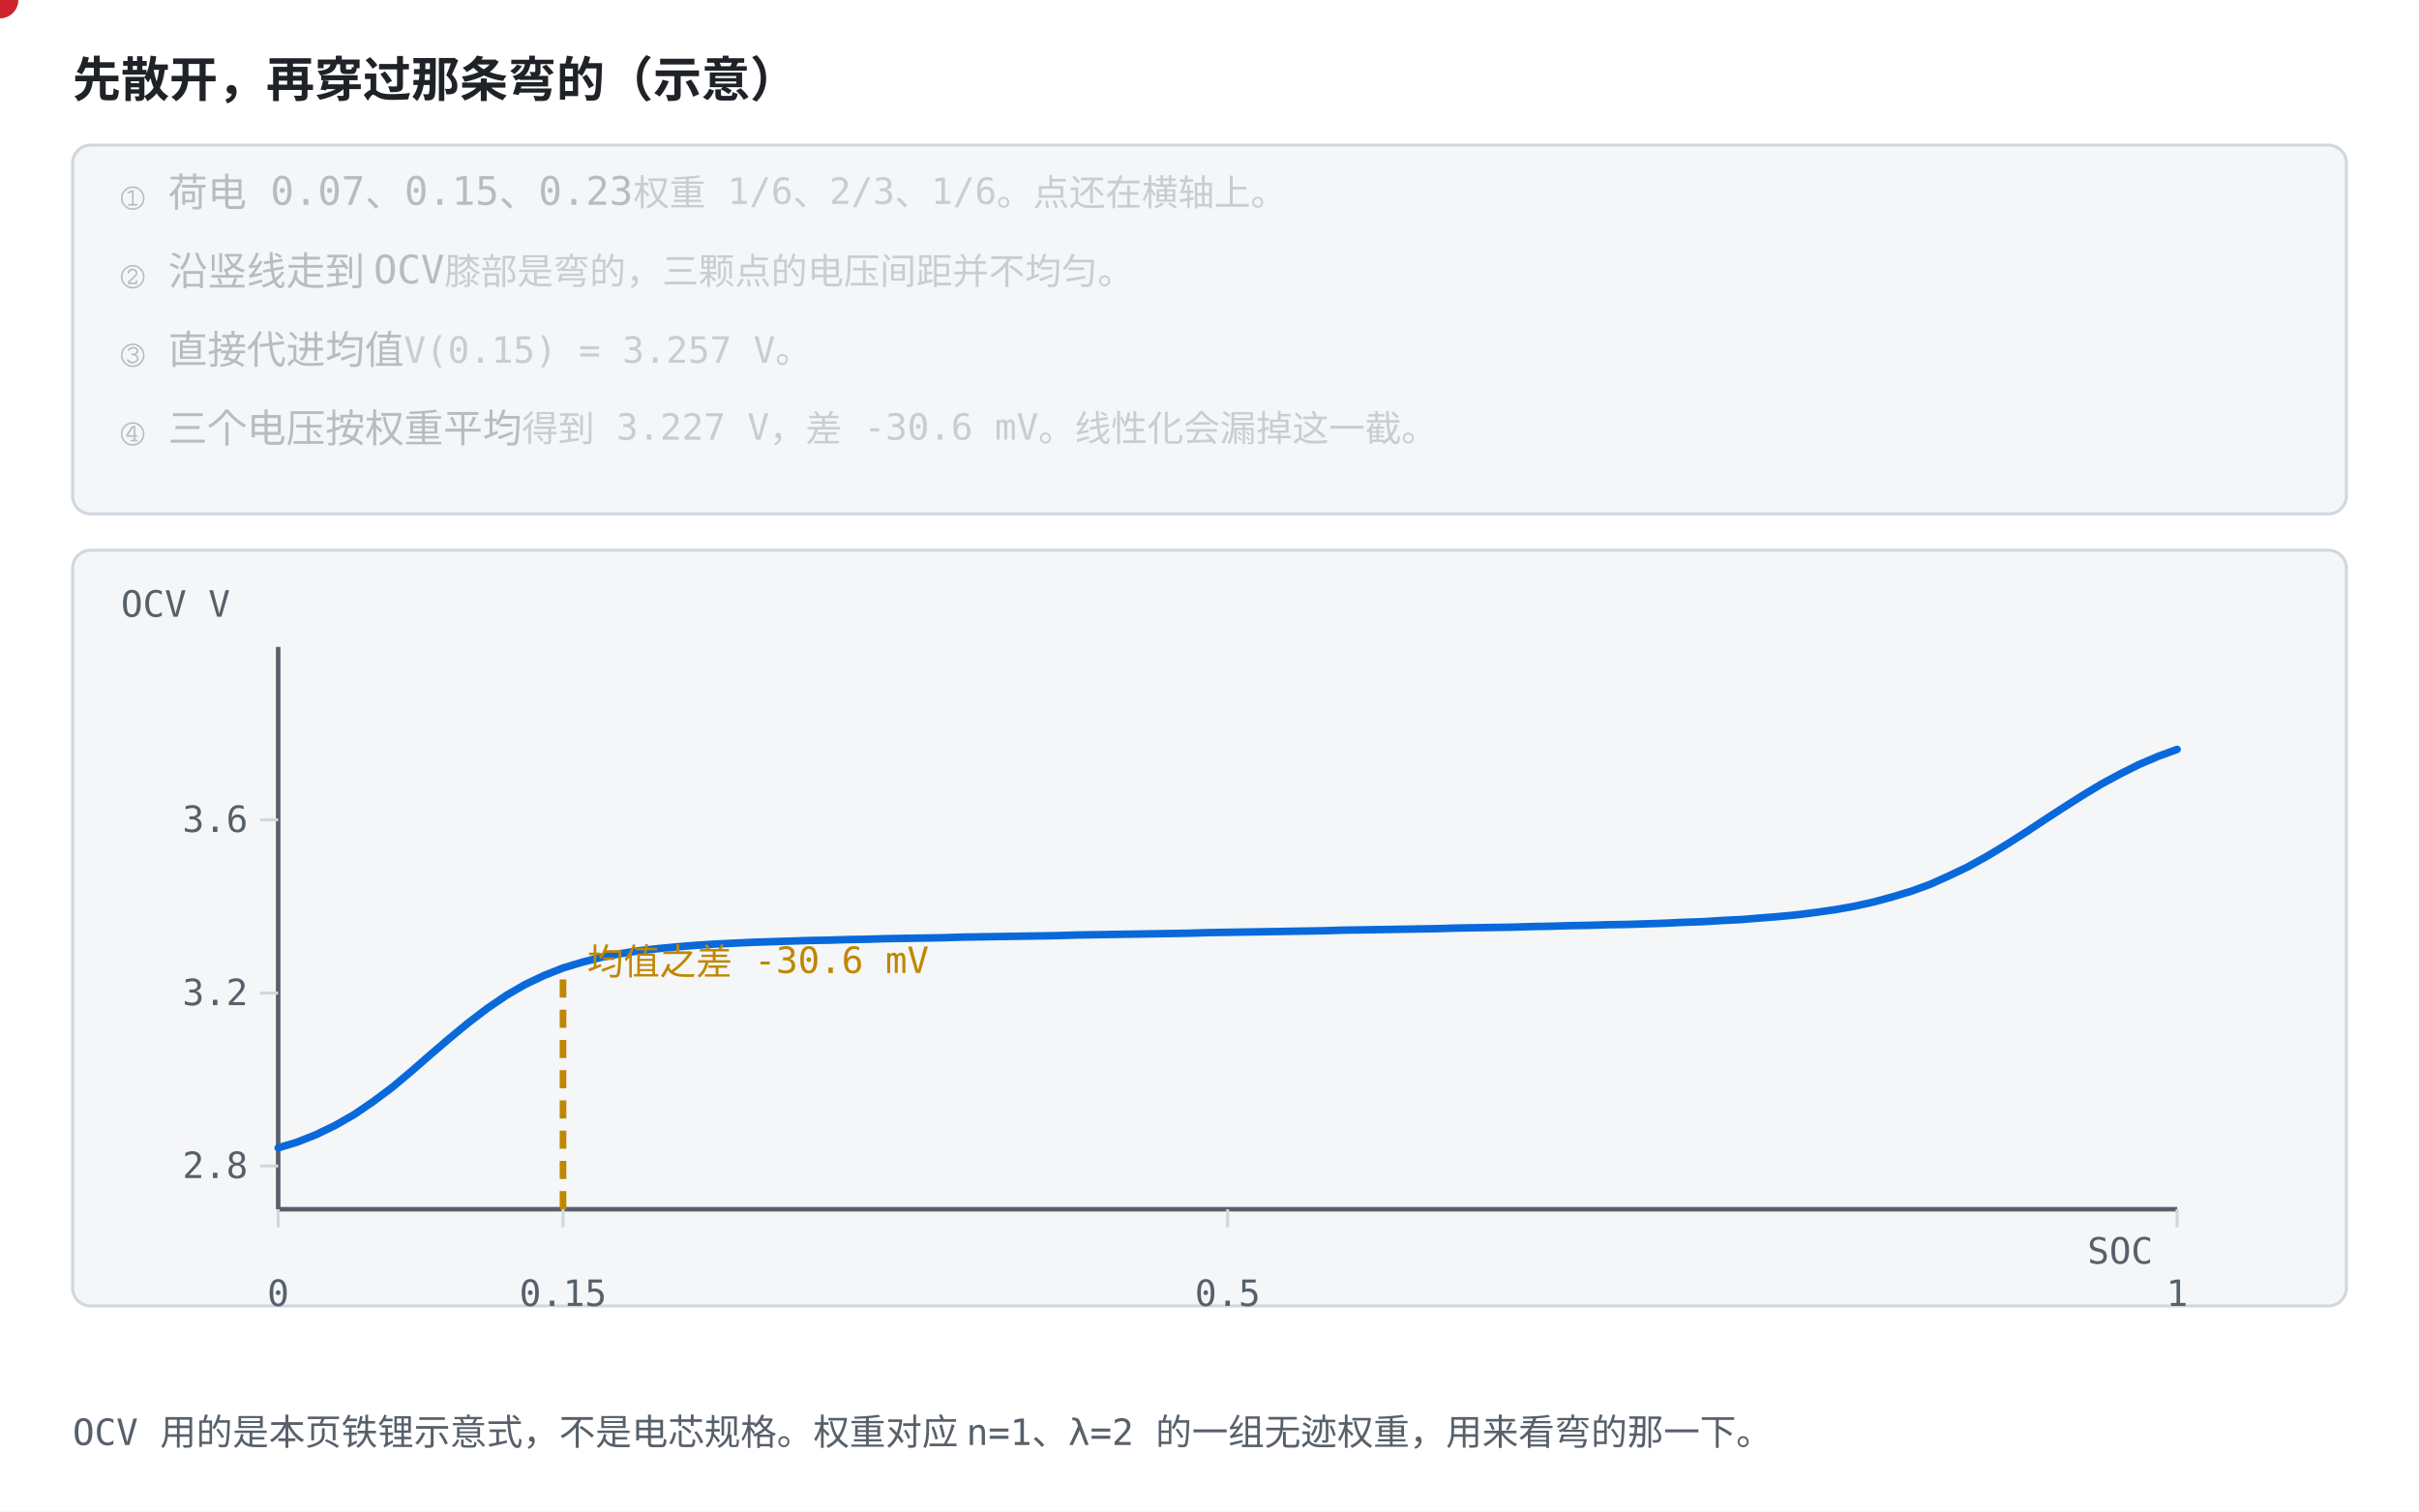
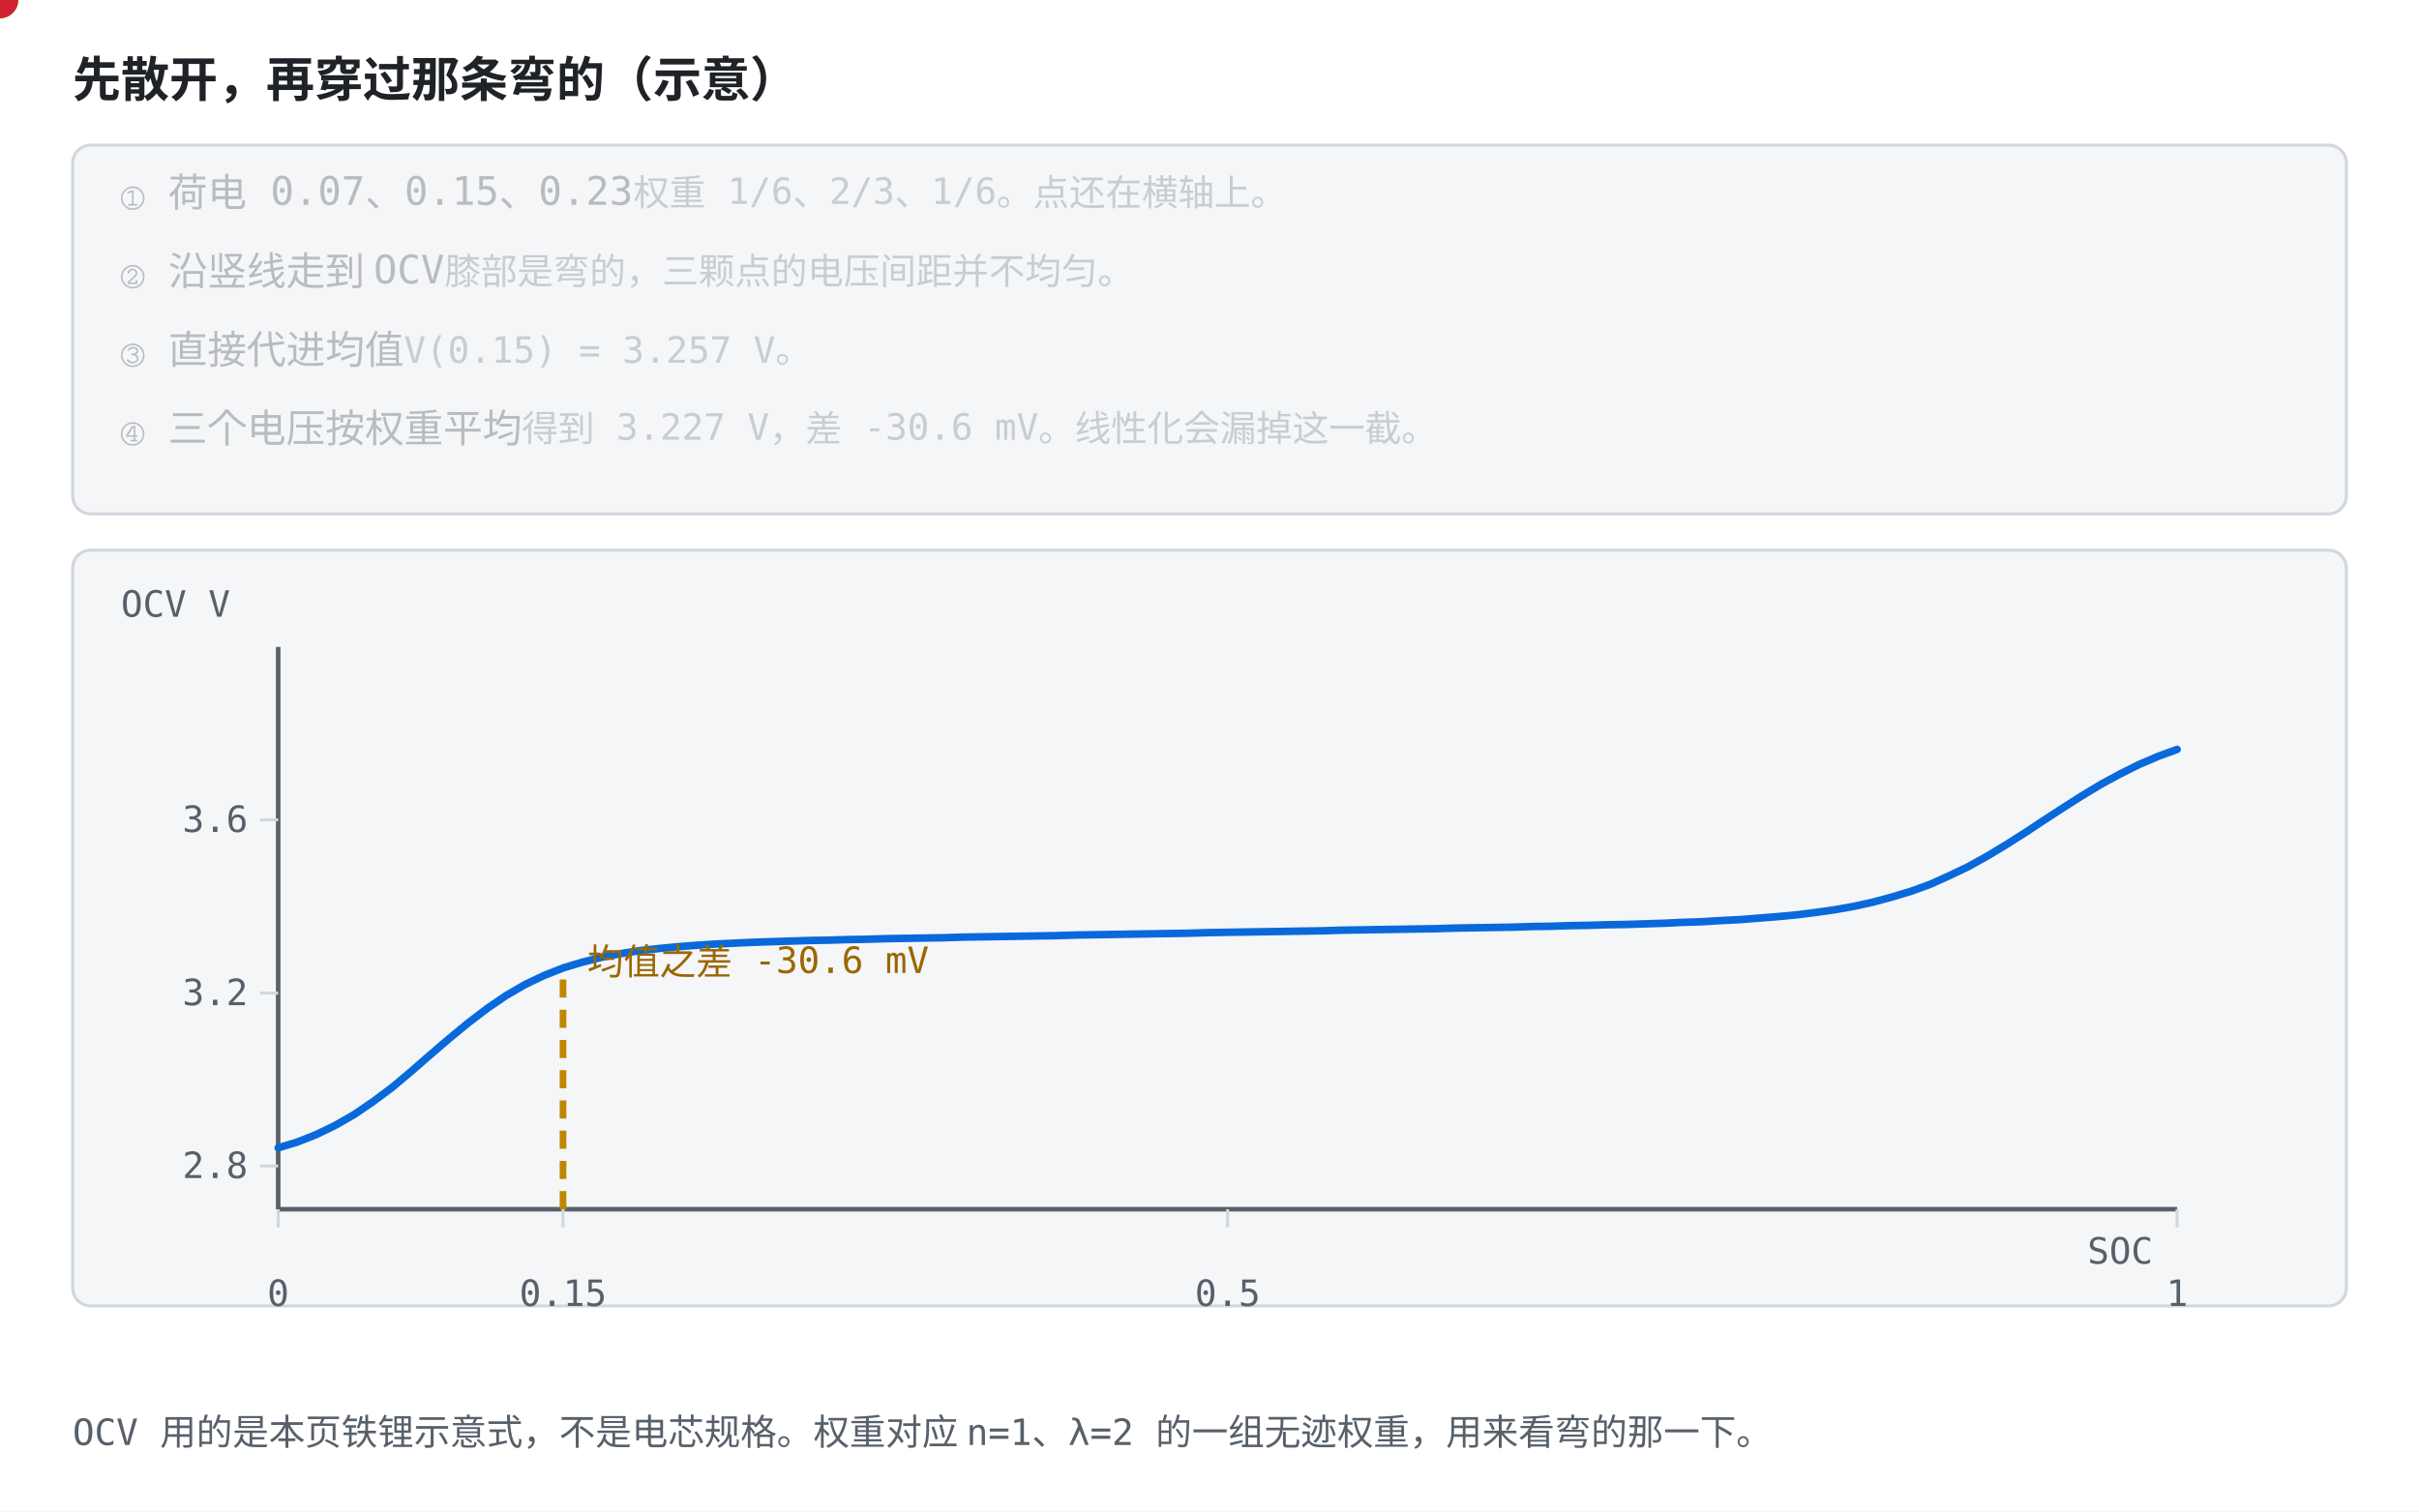
- <svg xmlns="http://www.w3.org/2000/svg" viewBox="0 0 800 500" font-family="ui-monospace, Consolas, monospace">
+ <svg xmlns="http://www.w3.org/2000/svg" role="img" viewBox="0 0 800 500" font-family="ui-monospace, Consolas, monospace">
  <style>
    .bg { fill: #ffffff; }
    .panel { fill: #f4f6f8; stroke: #d0d7de; }
    .axis { stroke: #57606a; stroke-width: 1.5; fill: none; }
    .grid { stroke: #d0d7de; stroke-width: 1; fill: none; }
    .txt { fill: #1f2328; font-size: 13px; }
    .small { fill: #57606a; font-size: 12px; }
    .title { fill: #1f2328; font-size: 16px; font-weight: bold; }
    .hi { fill: #0969da; }
    .warn { fill: #cf222e; }
    .ok { fill: #1a7f37; }
-     .gold { fill: #bf8700; }
+     .gold { fill: #9a6700; }
    .lineb { stroke: #0969da; stroke-width: 2.5; fill: none; }
    .liner { stroke: #cf222e; stroke-width: 2.5; fill: none; }
    .lineg { stroke: #1a7f37; stroke-width: 2.5; fill: none; }
    .liney { stroke: #bf8700; stroke-width: 2.2; fill: none; stroke-dasharray: 6 4; }
    .dotb { fill: #0969da; }
    .dotr { fill: #cf222e; }
    .dotg { fill: #1a7f37; }
    .doty { fill: #bf8700; }
    .boxb { fill: #ddf4ff; stroke: #0969da; }
    .boxr { fill: #ffebe9; stroke: #cf222e; }
    @media (prefers-color-scheme: dark) {
      .bg { fill: #0d1117; }
      .panel { fill: #161b22; stroke: #30363d; }
      .axis { stroke: #8b949e; }
      .grid { stroke: #30363d; }
      .txt { fill: #e6edf3; }
      .small { fill: #8b949e; }
      .title { fill: #e6edf3; }
      .hi { fill: #4493f8; }
      .warn { fill: #ff7b72; }
      .ok { fill: #3fb950; }
      .gold { fill: #d29922; }
      .lineb { stroke: #4493f8; }
      .liner { stroke: #ff7b72; }
      .lineg { stroke: #3fb950; }
      .liney { stroke: #d29922; }
      .dotb { fill: #4493f8; }
      .dotr { fill: #ff7b72; }
      .dotg { fill: #3fb950; }
      .doty { fill: #d29922; }
      .boxb { fill: #12233a; stroke: #4493f8; }
      .boxr { fill: #3d1214; stroke: #ff7b72; }
    }
  </style>
  <rect class="bg" width="800" height="500" />
  <text class="title" x="24" y="32">先散开，再穿过那条弯的（示意）</text>
  <rect class="panel" x="24" y="48" width="752" height="122" rx="6" />
  <text class="txt" x="40" y="68" opacity="0.28">① 荷电 0.07、0.15、0.23<tspan class="small">　权重 1/6、2/3、1/6。点还在横轴上。</tspan>
    <animate attributeName="opacity" values="1;1;0.28;0.28;0.28;0.28;0.28;0.28" keyTimes="0;0.249;0.25;0.499;0.5;0.749;0.75;1" dur="12s" repeatCount="indefinite" />
  </text>
  <text class="txt" x="40" y="94" opacity="0.28">② 沿竖线走到 OCV<tspan class="small">　膝部是弯的，三颗点的电压间距并不均匀。</tspan>
    <animate attributeName="opacity" values="0.28;0.28;1;1;0.28;0.28;0.28;0.28" keyTimes="0;0.249;0.25;0.499;0.5;0.749;0.75;1" dur="12s" repeatCount="indefinite" />
  </text>
  <text class="txt" x="40" y="120" opacity="0.28">③ 直接代进均值<tspan class="small">　V(0.15) = 3.257 V。</tspan>
    <animate attributeName="opacity" values="0.28;0.28;0.28;0.28;1;1;0.28;0.28" keyTimes="0;0.249;0.25;0.499;0.5;0.749;0.75;1" dur="12s" repeatCount="indefinite" />
  </text>
  <text class="txt" x="40" y="146" opacity="0.28">④ 三个电压按权重平均<tspan class="small">　得到 3.227 V，差 -30.6 mV。线性化会漏掉这一截。</tspan>
    <animate attributeName="opacity" values="0.28;0.28;0.28;0.28;0.28;0.28;1;1" keyTimes="0;0.249;0.25;0.499;0.5;0.749;0.75;1" dur="12s" repeatCount="indefinite" />
  </text>
  <rect class="panel" x="24" y="182" width="752" height="250" rx="6" />
  <text class="small" x="40" y="204">OCV V</text>
  <line class="axis" x1="92.0" y1="214.0" x2="92.0" y2="400.0" />
  <line class="axis" x1="92.0" y1="400.0" x2="720.0" y2="400.0" />
  <text class="small" x="712.0" y="418" text-anchor="end">SOC</text>
  <line class="grid" x1="92.0" y1="400.0" x2="92.0" y2="406.0" />
  <text class="small" x="92.0" y="432" text-anchor="middle">0</text>
  <line class="grid" x1="186.2" y1="400.0" x2="186.2" y2="406.0" />
  <text class="small" x="186.2" y="432" text-anchor="middle">0.15</text>
  <line class="grid" x1="406.0" y1="400.0" x2="406.0" y2="406.0" />
  <text class="small" x="406.0" y="432" text-anchor="middle">0.5</text>
  <line class="grid" x1="720.0" y1="400.0" x2="720.0" y2="406.0" />
  <text class="small" x="720.0" y="432" text-anchor="middle">1</text>
  <line class="grid" x1="86.0" y1="385.7" x2="92.0" y2="385.7" />
  <text class="small" x="82.0" y="389.7" text-anchor="end">2.8</text>
  <line class="grid" x1="86.0" y1="328.5" x2="92.0" y2="328.5" />
  <text class="small" x="82.0" y="332.5" text-anchor="end">3.2</text>
  <line class="grid" x1="86.0" y1="271.2" x2="92.0" y2="271.2" />
  <text class="small" x="82.0" y="275.2" text-anchor="end">3.6</text>
  <polyline class="lineb" points="92.0,379.7 98.3,377.8 104.6,375.3 110.8,372.3 117.1,368.7 123.4,364.4 129.7,359.7 136.0,354.4 142.2,349.0 148.5,343.6 154.8,338.4 161.1,333.6 167.4,329.3 173.6,325.7 179.9,322.7 186.2,320.2 192.5,318.3 198.8,316.7 205.0,315.5 211.3,314.5 217.6,313.8 223.9,313.2 230.2,312.7 236.4,312.3 242.7,312.0 249.0,311.7 255.3,311.5 261.6,311.3 267.8,311.1 274.1,311.0 280.4,310.8 286.7,310.7 293.0,310.5 299.2,310.4 305.5,310.3 311.8,310.2 318.1,310.0 324.4,309.9 330.6,309.8 336.9,309.7 343.2,309.6 349.5,309.5 355.8,309.3 362.0,309.2 368.3,309.1 374.6,309.0 380.9,308.9 387.2,308.8 393.4,308.7 399.7,308.5 406.0,308.4 412.3,308.3 418.6,308.2 424.8,308.1 431.1,308.0 437.4,307.9 443.7,307.7 450.0,307.6 456.2,307.5 462.5,307.4 468.8,307.3 475.1,307.2 481.4,307.0 487.6,306.9 493.9,306.8 500.2,306.7 506.5,306.5 512.8,306.4 519.0,306.2 525.3,306.1 531.6,305.9 537.9,305.8 544.2,305.6 550.4,305.4 556.7,305.1 563.0,304.9 569.3,304.5 575.6,304.2 581.8,303.7 588.1,303.2 594.4,302.6 600.7,301.8 607.0,300.9 613.2,299.8 619.5,298.4 625.8,296.7 632.1,294.8 638.4,292.5 644.6,289.7 650.9,286.7 657.2,283.2 663.5,279.4 669.8,275.4 676.0,271.3 682.3,267.2 688.6,263.2 694.9,259.4 701.2,256.0 707.4,252.9 713.7,250.2 720.0,247.9" stroke-linejoin="round" stroke-linecap="round" />
  <line class="liney" x1="186.2" y1="400.0" x2="186.2" y2="320.2" />
  <text class="gold" x="194.2" y="322.4">均值之差 -30.6 mV</text>
  <circle class="dotb" r="6">
    <animate attributeName="cx" values="136.0;136.0;136.0;136.0" keyTimes="0;0.25;0.5;1" dur="12s" repeatCount="indefinite" />
    <animate attributeName="cy" values="400.0;400.0;354.4;354.4" keyTimes="0;0.25;0.5;1" dur="12s" repeatCount="indefinite" />
  </circle>
  <circle class="doty" r="6">
    <animate attributeName="cx" values="186.2;186.2;186.2;186.2" keyTimes="0;0.25;0.5;1" dur="12s" repeatCount="indefinite" />
    <animate attributeName="cy" values="400.0;400.0;320.2;320.2" keyTimes="0;0.25;0.5;1" dur="12s" repeatCount="indefinite" />
  </circle>
  <circle class="dotr" r="6">
    <animate attributeName="cx" values="236.4;236.4;236.4;236.4" keyTimes="0;0.25;0.5;1" dur="12s" repeatCount="indefinite" />
    <animate attributeName="cy" values="400.0;400.0;312.3;312.3" keyTimes="0;0.25;0.5;1" dur="12s" repeatCount="indefinite" />
  </circle>
  <text class="small" x="24" y="478">OCV 用的是本页铁锂示意式，不是电芯规格。权重对应 n=1、λ=2 的一组无迹权重，用来看弯的那一下。</text>
</svg>
